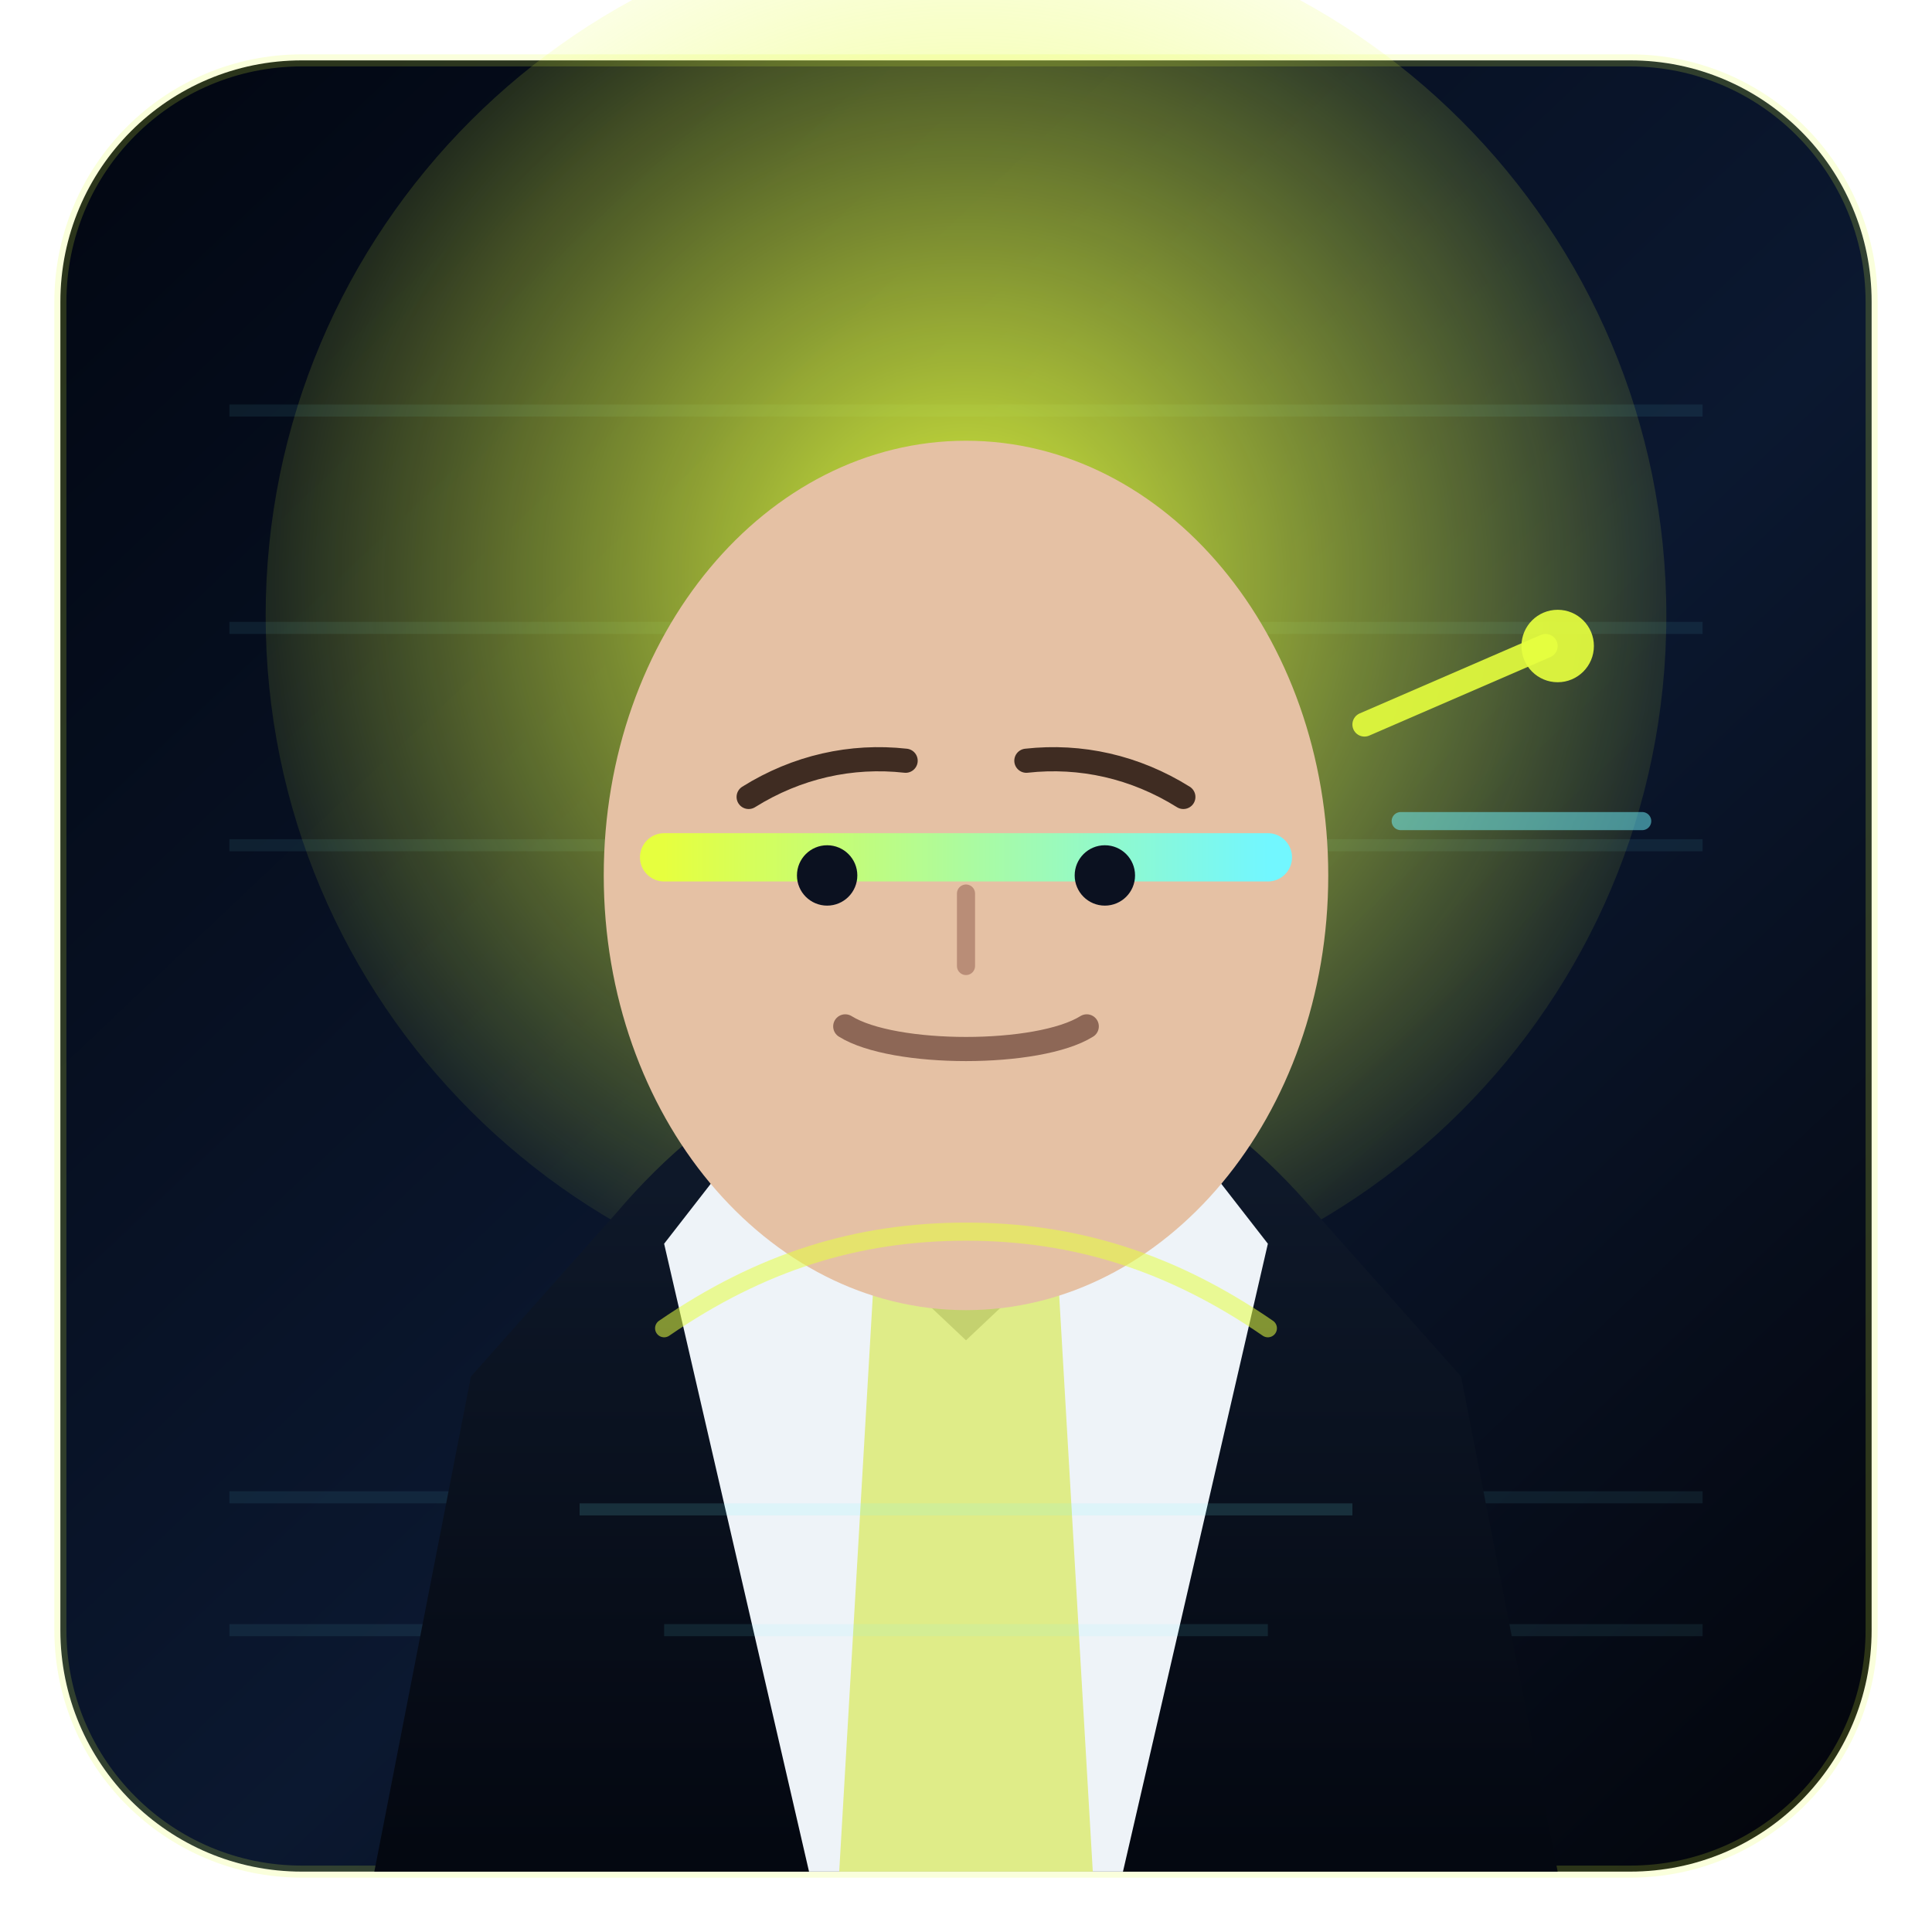
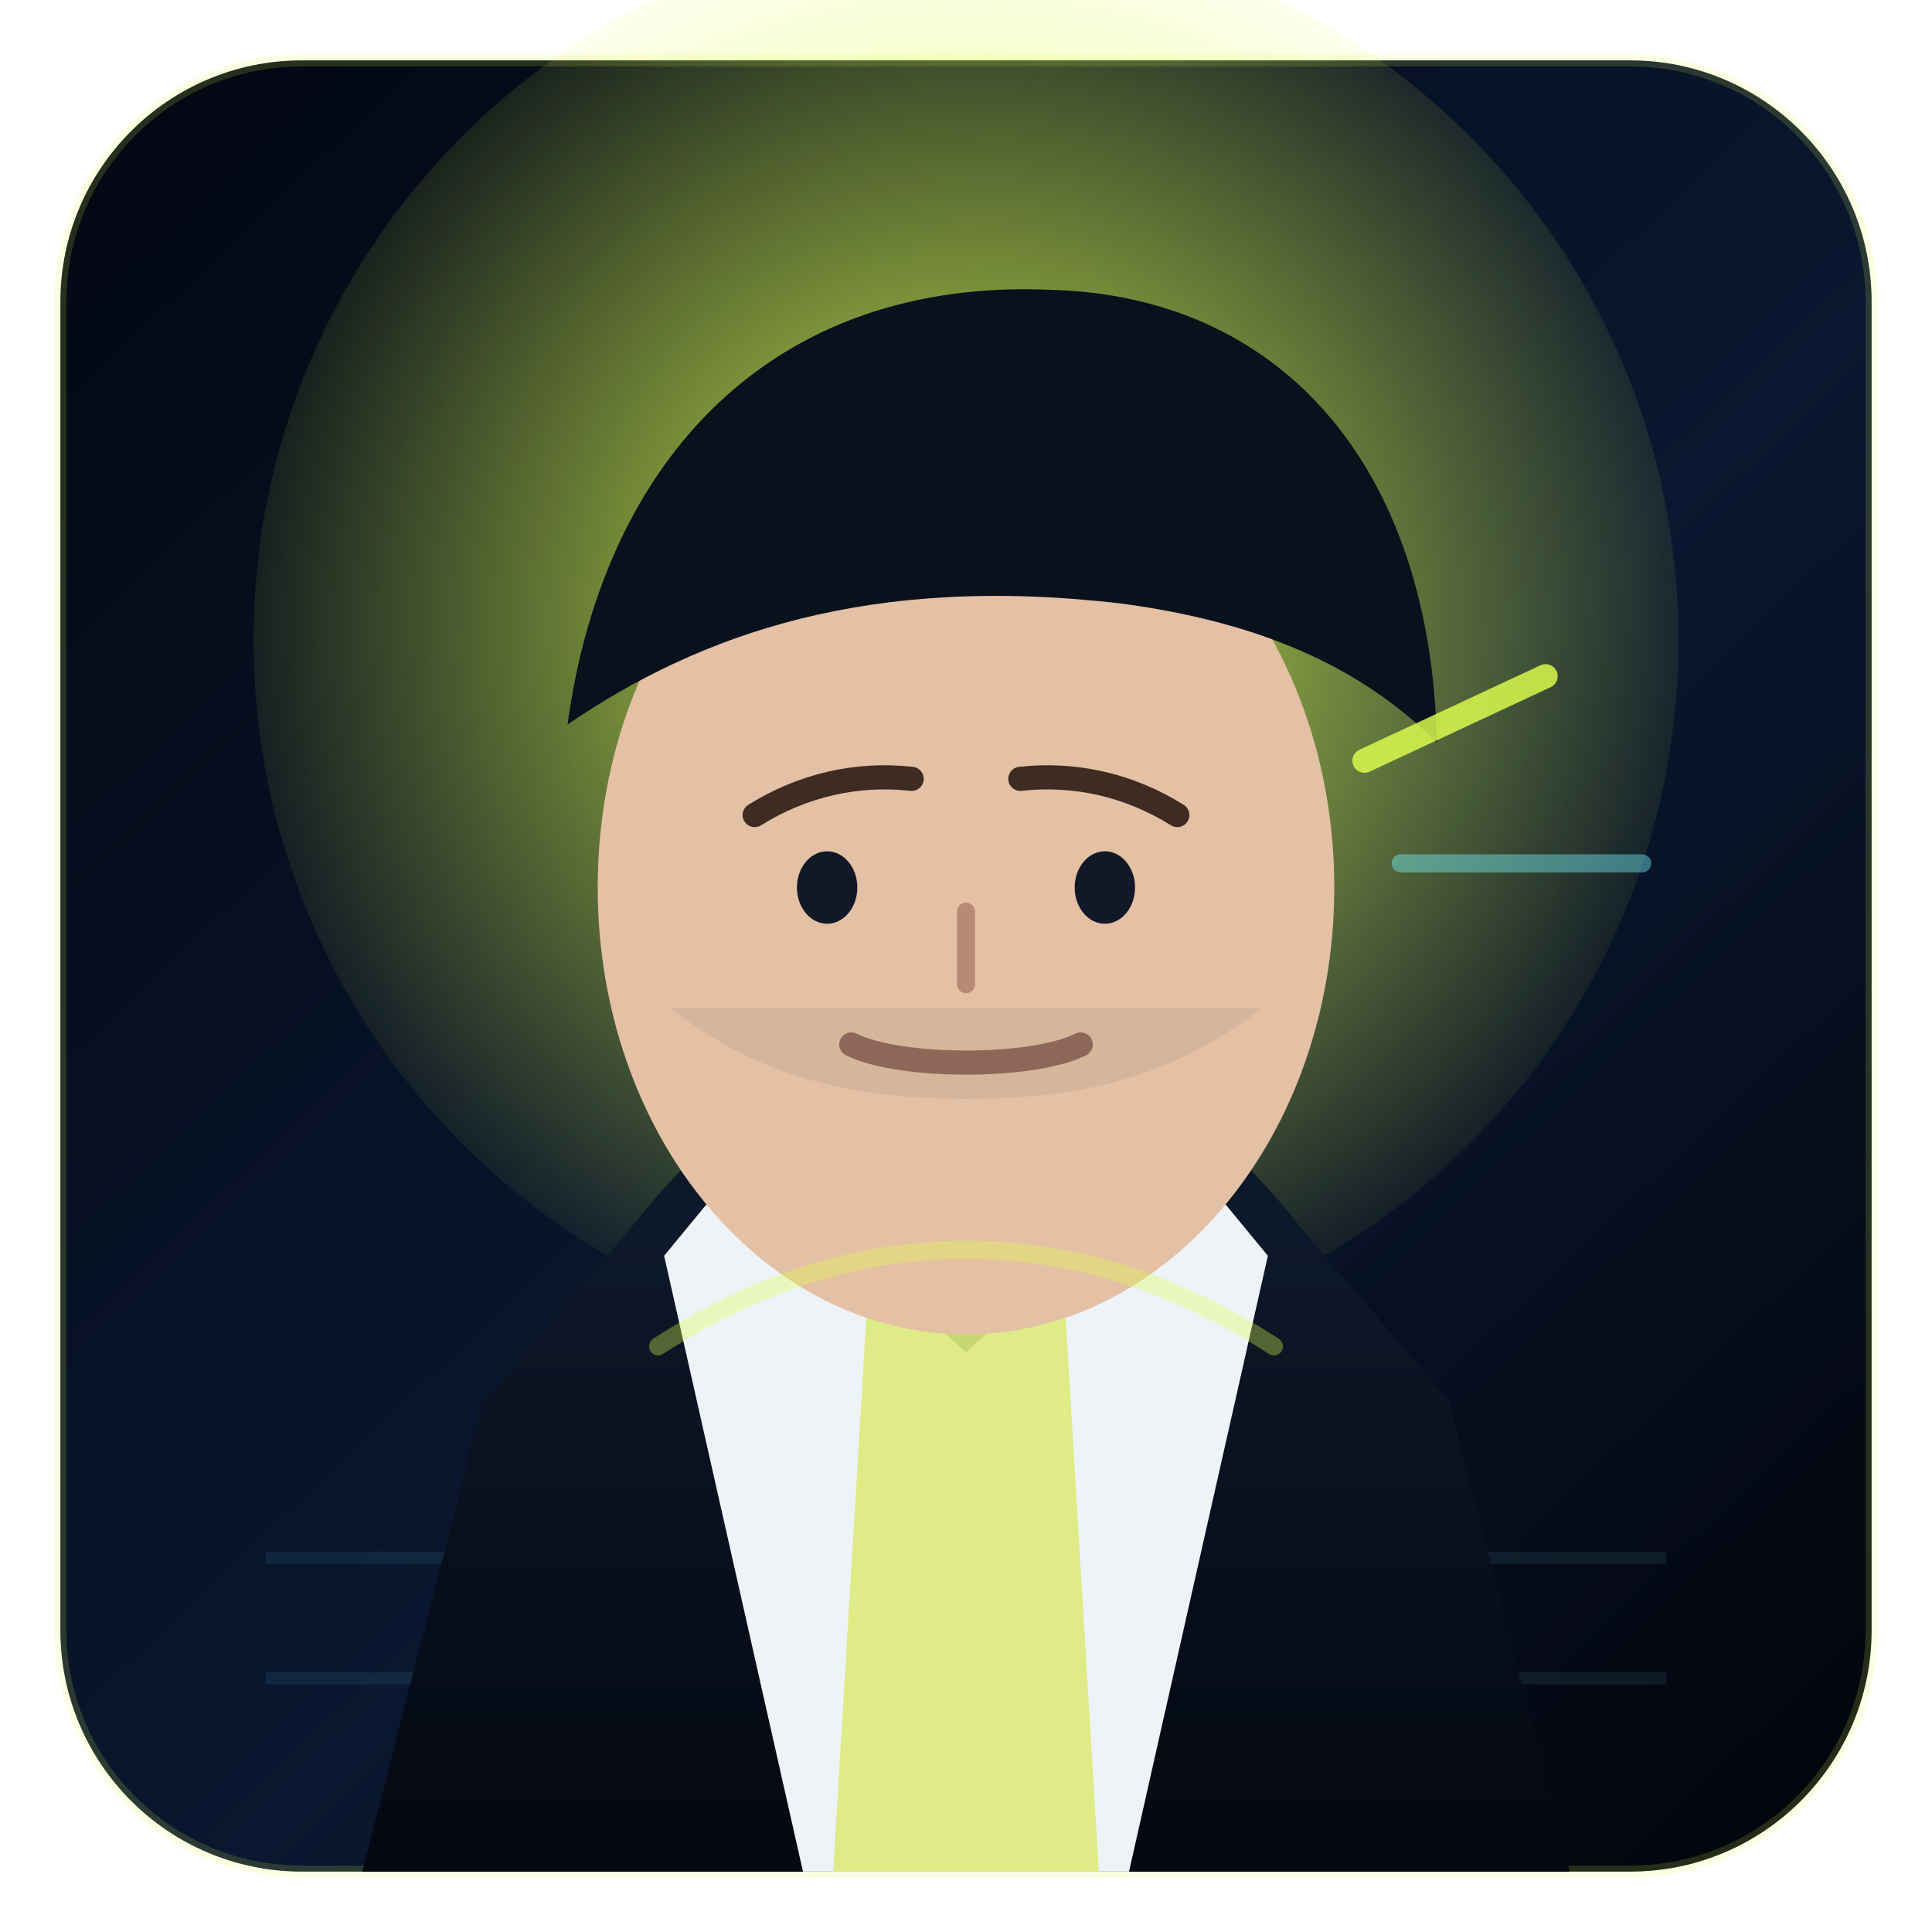
<svg xmlns="http://www.w3.org/2000/svg" width="320" height="320" viewBox="0 0 320 320" fill="none">
  <defs>
    <linearGradient id="sc-bg" x1="18" y1="10" x2="302" y2="310" gradientUnits="userSpaceOnUse">
-       <stop stop-color="#020712" />
-       <stop offset="0.56" stop-color="#0B1830" />
-       <stop offset="1" stop-color="#03050B" />
+       <stop stop-color="#030712" />
+       <stop offset="0.56" stop-color="#0a1730" />
+       <stop offset="1" stop-color="#02040a" />
    </linearGradient>
-     <radialGradient id="sc-halo" cx="0" cy="0" r="1" gradientUnits="userSpaceOnUse" gradientTransform="translate(160 96) rotate(90) scale(132)">
-       <stop stop-color="#E6FF3F" stop-opacity="0.94" />
-       <stop offset="1" stop-color="#E6FF3F" stop-opacity="0" />
+     <radialGradient id="sc-halo" cx="0" cy="0" r="1" gradientUnits="userSpaceOnUse" gradientTransform="translate(160 102) rotate(90) scale(130)">
+       <stop stop-color="#dfff4d" stop-opacity="0.92" />
+       <stop offset="1" stop-color="#dfff4d" stop-opacity="0" />
    </radialGradient>
-     <linearGradient id="sc-suit" x1="160" y1="196" x2="160" y2="306" gradientUnits="userSpaceOnUse">
-       <stop stop-color="#0E1829" />
+     <linearGradient id="sc-suit" x1="160" y1="204" x2="160" y2="308" gradientUnits="userSpaceOnUse">
+       <stop stop-color="#0d1829" />
      <stop offset="1" stop-color="#040811" />
-     </linearGradient>
-     <linearGradient id="sc-visor" x1="110" y1="142" x2="210" y2="142" gradientUnits="userSpaceOnUse">
-       <stop stop-color="#E6FF3F" />
-       <stop offset="1" stop-color="#72F7FF" />
    </linearGradient>
  </defs>
  <rect x="10" y="10" width="300" height="300" rx="40" fill="url(#sc-bg)" />
-   <rect x="10" y="10" width="300" height="300" rx="40" stroke="#E6FF3F" stroke-opacity="0.18" stroke-width="2" />
-   <path d="M38 68H282" stroke="#72F7FF" stroke-opacity="0.08" stroke-width="2" />
-   <path d="M38 104H282" stroke="#72F7FF" stroke-opacity="0.08" stroke-width="2" />
-   <path d="M38 140H282" stroke="#72F7FF" stroke-opacity="0.08" stroke-width="2" />
-   <path d="M38 248H282" stroke="#72F7FF" stroke-opacity="0.08" stroke-width="2" />
-   <path d="M38 270H282" stroke="#72F7FF" stroke-opacity="0.08" stroke-width="2" />
-   <circle cx="160" cy="102" r="116" fill="url(#sc-halo)" />
-   <path d="M62 310L78 228L102 201C119 181 138 172 160 172C182 172 201 181 218 201L242 228L258 310H62Z" fill="url(#sc-suit)" />
-   <path d="M124 188L160 222L196 188L210 206L186 310H134L110 206L124 188Z" fill="#EEF3F8" />
-   <path d="M146 190L160 208L174 190L181 310H139L146 190Z" fill="#DDEB7A" fill-opacity="0.88" />
-   <ellipse cx="160" cy="145" rx="60" ry="72" fill="#E5C1A4" />
-   M95 118C101 78 127 48 173 50C212 51 235 77 238 122C225 109 206 100 183 98C144 94 118 103 95 118Z
-   <path d="M110 142H210" stroke="url(#sc-visor)" stroke-width="8" stroke-linecap="round" />
-   <path d="M124 132C132 127 141 125 150 126" stroke="#3F2C22" stroke-width="4" stroke-linecap="round" />
-   <path d="M170 126C179 125 188 127 196 132" stroke="#3F2C22" stroke-width="4" stroke-linecap="round" />
-   <circle cx="137" cy="145" r="5" fill="#0B1120" />
-   <circle cx="183" cy="145" r="5" fill="#0B1120" />
-   <path d="M160 148V160" stroke="#B98D77" stroke-width="3" stroke-linecap="round" />
-   <path d="M140 170C148 175 172 175 180 170" stroke="#8D6756" stroke-width="4" stroke-linecap="round" />
-   <path d="M110 220C126 209 142 204 160 204C178 204 194 209 210 220" stroke="#E6FF3F" stroke-opacity="0.54" stroke-width="3" stroke-linecap="round" />
-   <path d="M96 250H224" stroke="#72F7FF" stroke-opacity="0.14" stroke-width="2" />
-   <path d="M110 270H210" stroke="#72F7FF" stroke-opacity="0.1" stroke-width="2" />
-   <path d="M226 120L256 107" stroke="#E6FF3F" stroke-width="4" stroke-linecap="round" stroke-opacity="0.9" />
-   <path d="M232 136H272" stroke="#72F7FF" stroke-width="3" stroke-linecap="round" stroke-opacity="0.5" />
-   <circle cx="258" cy="107" r="6" fill="#E6FF3F" fill-opacity="0.92" />
+   <rect x="10" y="10" width="300" height="300" rx="40" stroke="#dfff4d" stroke-opacity="0.16" stroke-width="2" />
+   <circle cx="160" cy="106" r="118" fill="url(#sc-halo)" />
+   <path d="M44 258H276" stroke="#72f7ff" stroke-opacity="0.08" stroke-width="2" />
+   <path d="M44 278H276" stroke="#72f7ff" stroke-opacity="0.08" stroke-width="2" />
+   <path d="M60 310L80 232L104 204C121 182 140 172 160 172C180 172 199 182 216 204L240 232L260 310H60Z" fill="url(#sc-suit)" />
+   <path d="M124 191L160 224L196 191L210 208L187 310H133L110 208L124 191Z" fill="#eef3f8" />
+   <path d="M145 193L160 211L175 193L182 310H138L145 193Z" fill="#ddea7b" fill-opacity="0.9" />
+   <ellipse cx="160" cy="147" rx="61" ry="74" fill="#e4c0a4" />
+   <path d="M111 167C124 177 138 182 160 182C182 182 196 177 209 167" fill="#000" fill-opacity="0.06" />
+   <path d="M94 120C100 76 128 46 174 48C212 49 237 77 238 123C225 110 208 103 186 100C144 95 116 105 94 120Z" fill="#09111d" />
+   <path d="M125 135C133 130 142 128 151 129" stroke="#3e2c23" stroke-width="4" stroke-linecap="round" />
+   <path d="M169 129C178 128 187 130 195 135" stroke="#3e2c23" stroke-width="4" stroke-linecap="round" />
+   <ellipse cx="137" cy="147" rx="5" ry="6" fill="#111827" />
+   <ellipse cx="183" cy="147" rx="5" ry="6" fill="#111827" />
+   <path d="M160 151V163" stroke="#b78a73" stroke-width="3" stroke-linecap="round" />
+   <path d="M141 173C149 177 171 177 179 173" stroke="#8d6758" stroke-width="4" stroke-linecap="round" />
+   <path d="M109 223C126 212 143 207 160 207C177 207 194 212 211 223" stroke="#dfff4d" stroke-opacity="0.34" stroke-width="3" stroke-linecap="round" />
+   <path d="M226 126L256 112" stroke="#dfff4d" stroke-width="4" stroke-linecap="round" stroke-opacity="0.82" />
+   <path d="M232 143H272" stroke="#72f7ff" stroke-width="3" stroke-linecap="round" stroke-opacity="0.42" />
</svg>
